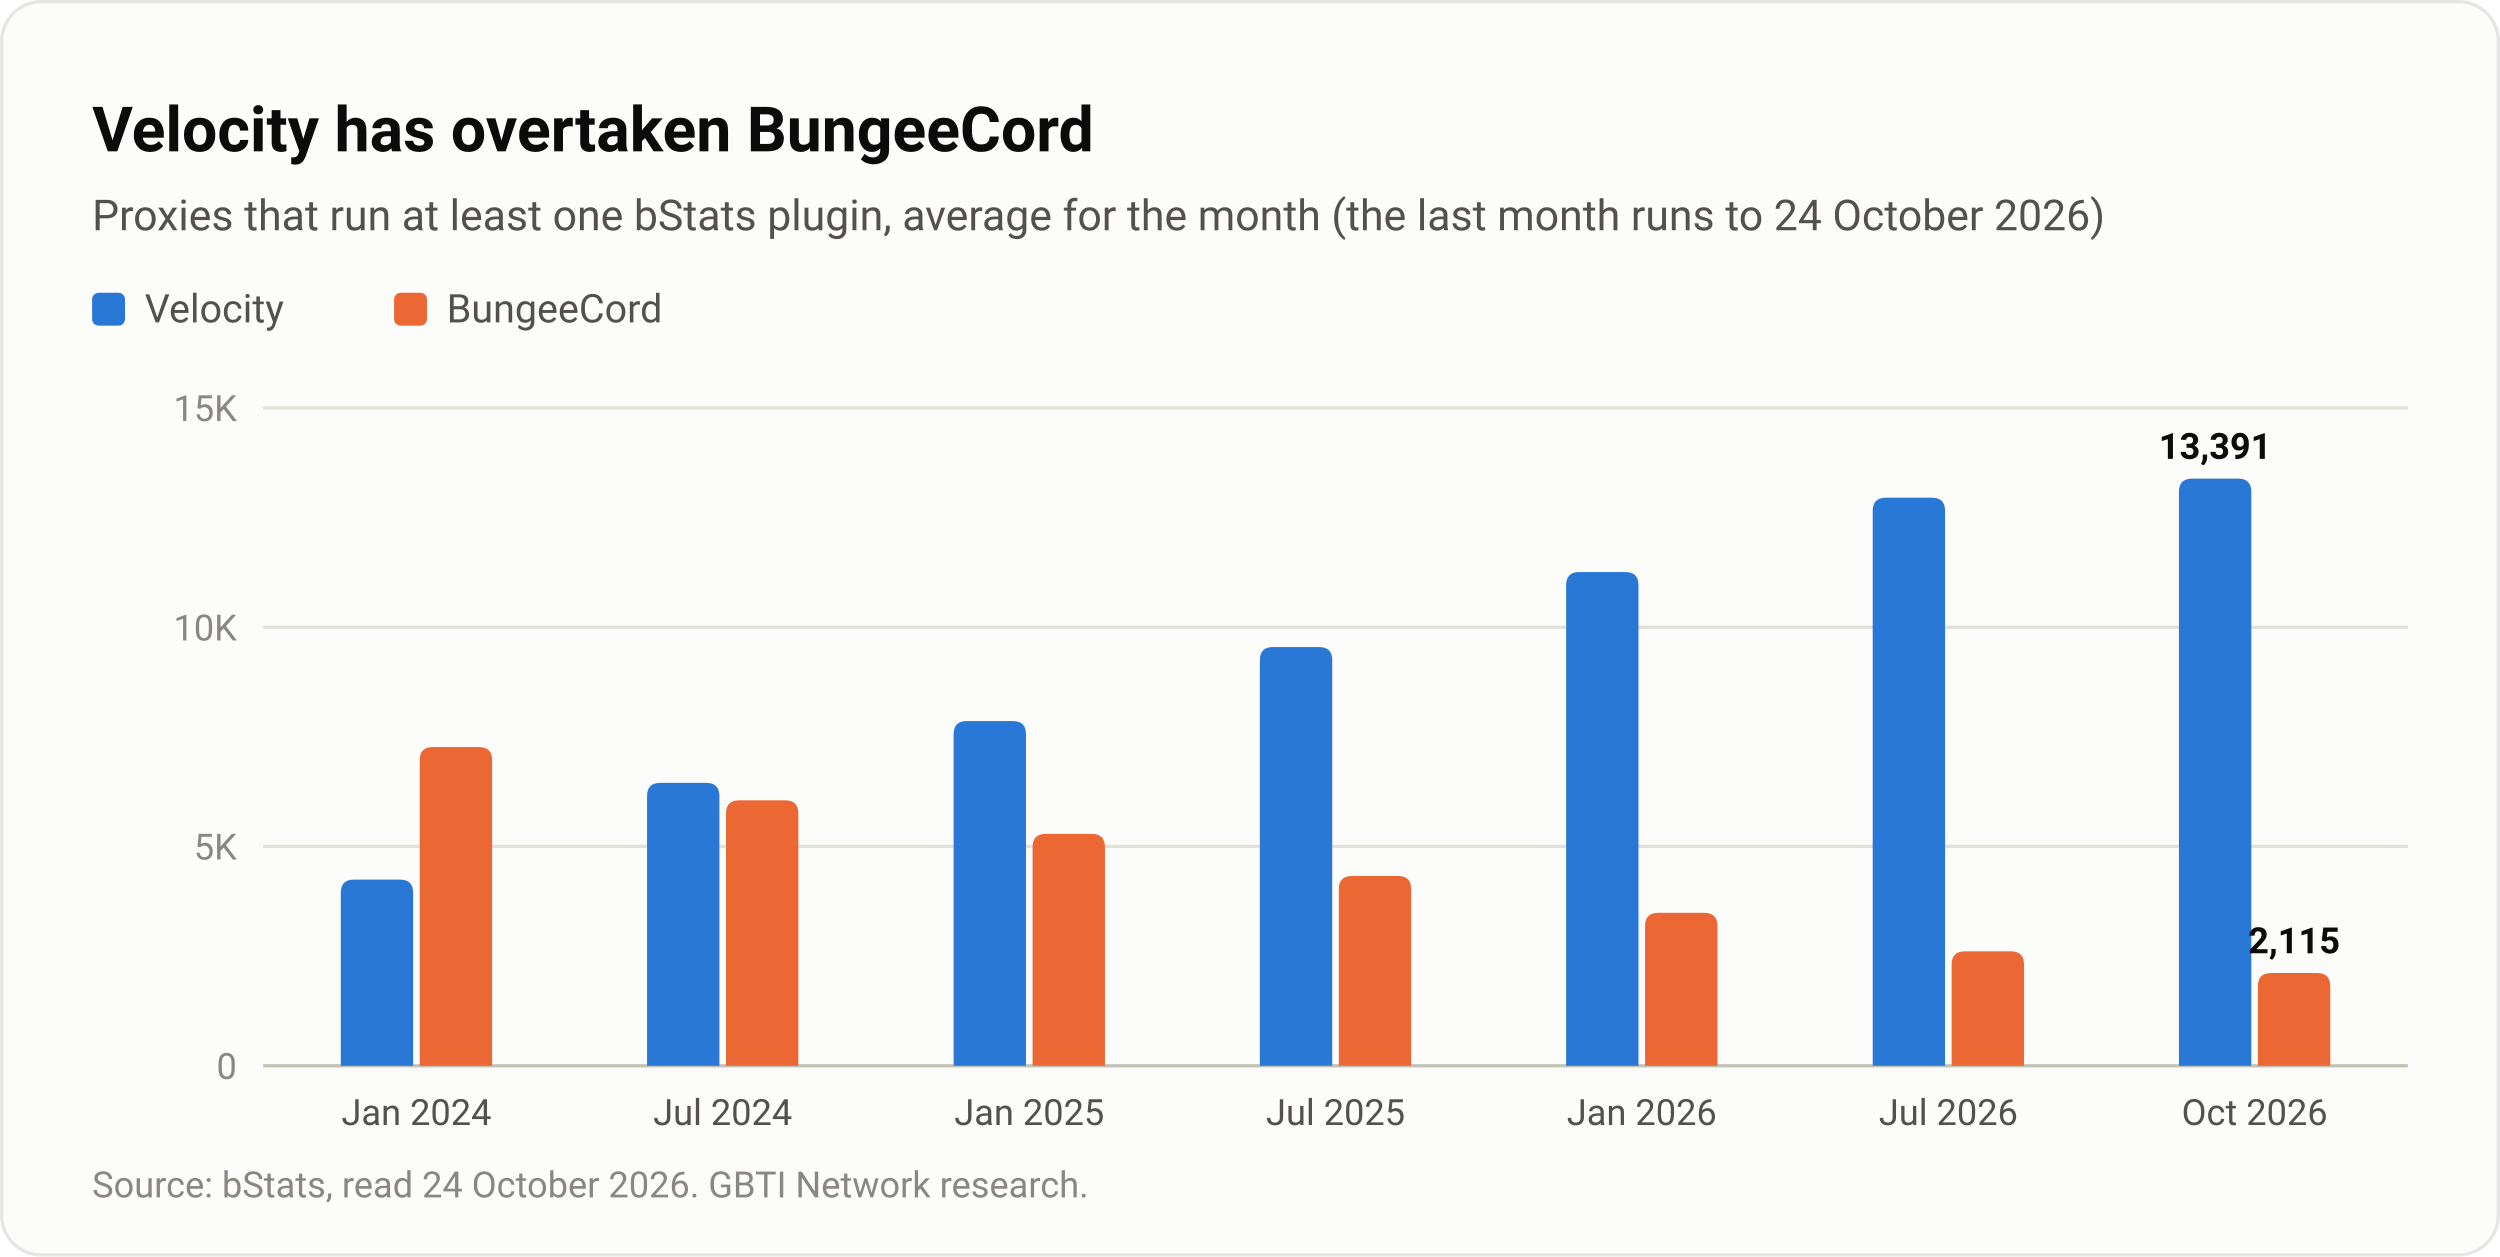
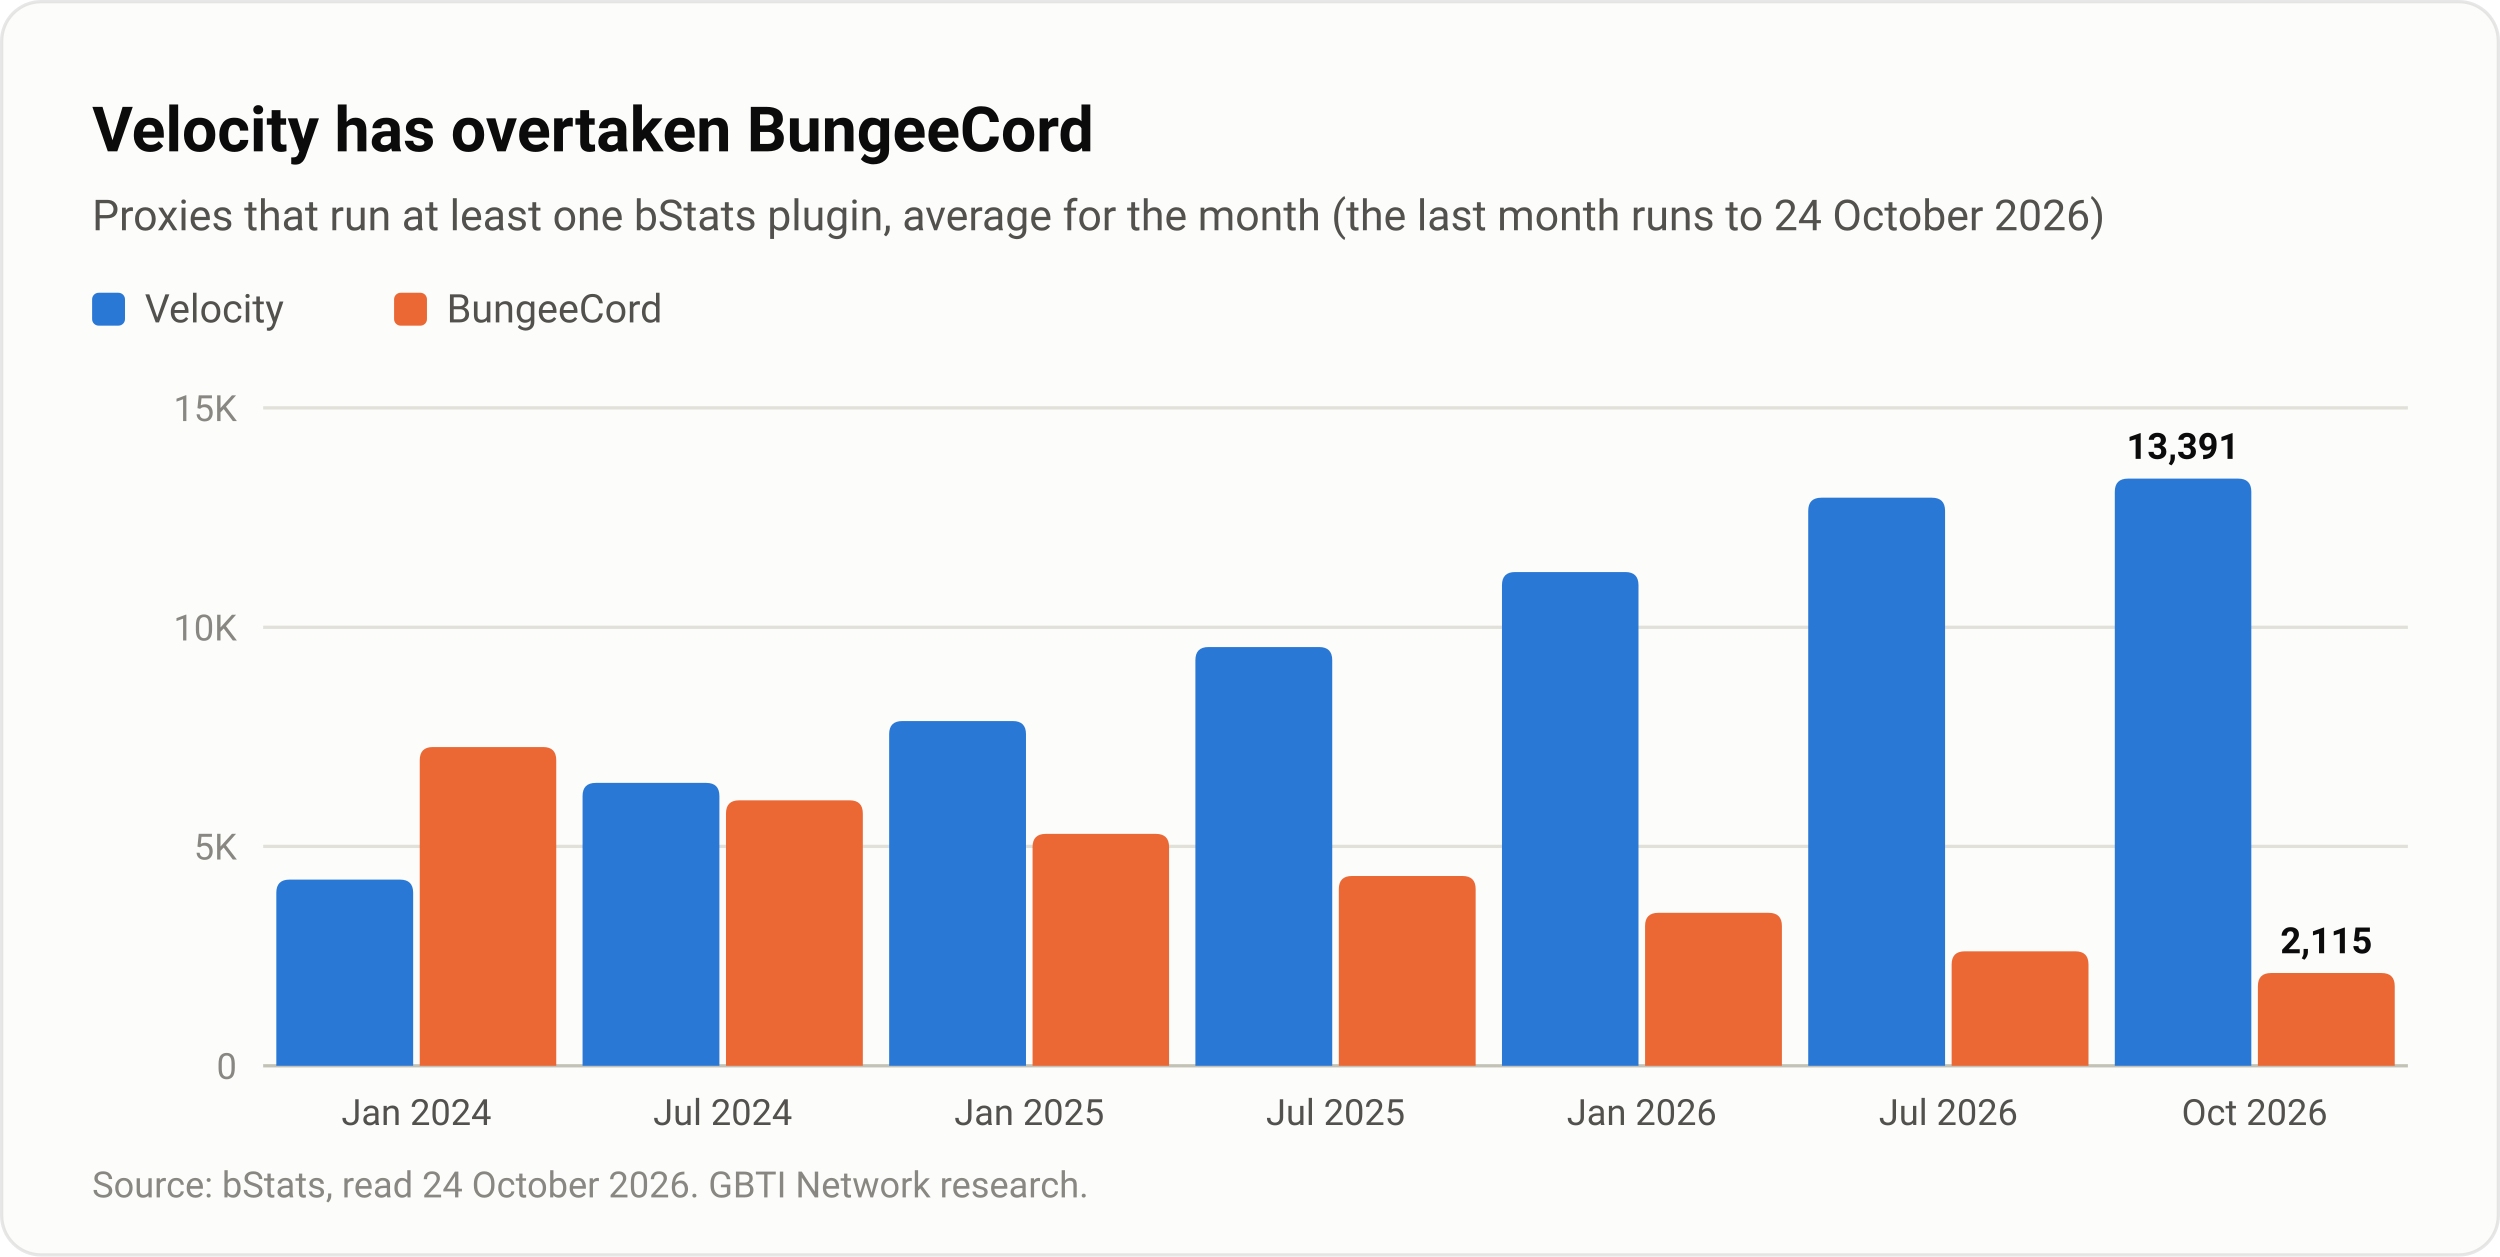
<svg xmlns="http://www.w3.org/2000/svg" width="760" height="382" viewBox="0 0 760 382" role="img" aria-label="Proxies running at least one bStats plugin, monthly average: Jan 2024: Velocity 4,246, BungeeCord 7,265; Jul 2024: Velocity 6,452, BungeeCord 6,056; Jan 2025: Velocity 7,863, BungeeCord 5,284; Jul 2025: Velocity 9,547, BungeeCord 4,327; Jan 2026: Velocity 11,258, BungeeCord 3,488; Jul 2026: Velocity 12,953, BungeeCord 2,607; Oct 2026: Velocity 13,391, BungeeCord 2,115." font-family="system-ui, -apple-system, 'Segoe UI', Roboto, Helvetica, Arial, sans-serif">
  <rect x="0.5" y="0.5" width="759" height="381" rx="12" fill="#fcfcfb" stroke="rgba(11,11,11,0.10)" />
  <text x="28.0" y="46.0" font-size="19" font-weight="650" fill="#0b0b0b" text-anchor="start">Velocity has overtaken BungeeCord</text>
  <text x="28.0" y="70.0" font-size="13" font-weight="400" fill="#52514e" text-anchor="start">Proxies that run at least one bStats plugin, average for the month (the last month runs to 24 October 2026)</text>
  <rect x="28.0" y="89" width="10" height="10" rx="2" fill="#2a78d6" />
  <text x="44.0" y="98.0" font-size="12" font-weight="400" fill="#52514e" text-anchor="start">Velocity</text>
  <rect x="119.8" y="89" width="10" height="10" rx="2" fill="#eb6834" />
  <text x="135.8" y="98.0" font-size="12" font-weight="400" fill="#52514e" text-anchor="start">BungeeCord</text>
  <line x1="80" y1="324.0" x2="732" y2="324.0" stroke="#c3c2b7" stroke-width="1" />
  <text x="72.0" y="328.0" font-size="11" font-weight="400" fill="#898781" text-anchor="end">0</text>
  <line x1="80" y1="257.3" x2="732" y2="257.3" stroke="#e1e0d9" stroke-width="1" />
  <text x="72.0" y="261.3" font-size="11" font-weight="400" fill="#898781" text-anchor="end">5K</text>
  <line x1="80" y1="190.7" x2="732" y2="190.7" stroke="#e1e0d9" stroke-width="1" />
  <text x="72.0" y="194.7" font-size="11" font-weight="400" fill="#898781" text-anchor="end">10K</text>
  <line x1="80" y1="124.0" x2="732" y2="124.0" stroke="#e1e0d9" stroke-width="1" />
  <text x="72.0" y="128.0" font-size="11" font-weight="400" fill="#898781" text-anchor="end">15K</text>
-   <path d="M103.6,324.0 V271.4 Q103.6,267.4 107.6,267.4 H121.6 Q125.6,267.4 125.6,271.4 V324.0 Z" fill="#2a78d6" />
-   <path d="M127.6,324.0 V231.1 Q127.6,227.1 131.6,227.1 H145.6 Q149.6,227.1 149.6,231.1 V324.0 Z" fill="#eb6834" />
+   <path d="M84.0,324.0 V271.4 Q84.0,267.4 88.0,267.4 H121.6 Q125.6,267.4 125.6,271.4 V324.0 Z" fill="#2a78d6" />
+   <path d="M127.6,324.0 V231.1 Q127.6,227.1 131.6,227.1 H165.1 Q169.1,227.1 169.1,231.1 V324.0 Z" fill="#eb6834" />
  <text x="126.6" y="342.0" font-size="11" font-weight="400" fill="#52514e" text-anchor="middle">Jan 2024</text>
-   <path d="M196.7,324.0 V242.0 Q196.7,238.0 200.7,238.0 H214.7 Q218.7,238.0 218.7,242.0 V324.0 Z" fill="#2a78d6" />
-   <path d="M220.7,324.0 V247.3 Q220.7,243.3 224.7,243.3 H238.7 Q242.7,243.3 242.7,247.3 V324.0 Z" fill="#eb6834" />
+   <path d="M177.1,324.0 V242.0 Q177.1,238.0 181.1,238.0 H214.7 Q218.7,238.0 218.7,242.0 V324.0 Z" fill="#2a78d6" />
+   <path d="M220.7,324.0 V247.3 Q220.7,243.3 224.7,243.3 H258.3 Q262.3,243.3 262.3,247.3 V324.0 Z" fill="#eb6834" />
  <text x="219.7" y="342.0" font-size="11" font-weight="400" fill="#52514e" text-anchor="middle">Jul 2024</text>
-   <path d="M289.9,324.0 V223.2 Q289.9,219.2 293.9,219.2 H307.9 Q311.9,219.2 311.9,223.2 V324.0 Z" fill="#2a78d6" />
-   <path d="M313.9,324.0 V257.5 Q313.9,253.5 317.9,253.5 H331.9 Q335.9,253.5 335.9,257.5 V324.0 Z" fill="#eb6834" />
+   <path d="M270.3,324.0 V223.2 Q270.3,219.2 274.3,219.2 H307.9 Q311.9,219.2 311.9,223.2 V324.0 Z" fill="#2a78d6" />
+   <path d="M313.9,324.0 V257.5 Q313.9,253.5 317.9,253.5 H351.4 Q355.4,253.5 355.4,257.5 V324.0 Z" fill="#eb6834" />
  <text x="312.9" y="342.0" font-size="11" font-weight="400" fill="#52514e" text-anchor="middle">Jan 2025</text>
-   <path d="M383.0,324.0 V200.7 Q383.0,196.7 387.0,196.7 H401.0 Q405.0,196.7 405.0,200.7 V324.0 Z" fill="#2a78d6" />
-   <path d="M407.0,324.0 V270.3 Q407.0,266.3 411.0,266.3 H425.0 Q429.0,266.3 429.0,270.3 V324.0 Z" fill="#eb6834" />
+   <path d="M363.4,324.0 V200.7 Q363.4,196.7 367.4,196.7 H401.0 Q405.0,196.7 405.0,200.7 V324.0 Z" fill="#2a78d6" />
+   <path d="M407.0,324.0 V270.3 Q407.0,266.3 411.0,266.3 H444.6 Q448.6,266.3 448.6,270.3 V324.0 Z" fill="#eb6834" />
  <text x="406.0" y="342.0" font-size="11" font-weight="400" fill="#52514e" text-anchor="middle">Jul 2025</text>
-   <path d="M476.1,324.0 V177.9 Q476.1,173.9 480.1,173.9 H494.1 Q498.1,173.9 498.1,177.9 V324.0 Z" fill="#2a78d6" />
-   <path d="M500.1,324.0 V281.5 Q500.1,277.5 504.1,277.5 H518.1 Q522.1,277.5 522.1,281.5 V324.0 Z" fill="#eb6834" />
+   <path d="M456.6,324.0 V177.9 Q456.6,173.9 460.6,173.9 H494.1 Q498.1,173.9 498.1,177.9 V324.0 Z" fill="#2a78d6" />
+   <path d="M500.1,324.0 V281.5 Q500.1,277.5 504.1,277.5 H537.7 Q541.7,277.5 541.7,281.5 V324.0 Z" fill="#eb6834" />
  <text x="499.1" y="342.0" font-size="11" font-weight="400" fill="#52514e" text-anchor="middle">Jan 2026</text>
-   <path d="M569.3,324.0 V155.3 Q569.3,151.3 573.3,151.3 H587.3 Q591.3,151.3 591.3,155.3 V324.0 Z" fill="#2a78d6" />
-   <path d="M593.3,324.0 V293.2 Q593.3,289.2 597.3,289.2 H611.3 Q615.3,289.2 615.3,293.2 V324.0 Z" fill="#eb6834" />
+   <path d="M549.7,324.0 V155.3 Q549.7,151.3 553.7,151.3 H587.3 Q591.3,151.3 591.3,155.3 V324.0 Z" fill="#2a78d6" />
+   <path d="M593.3,324.0 V293.2 Q593.3,289.2 597.3,289.2 H630.9 Q634.9,289.2 634.9,293.2 V324.0 Z" fill="#eb6834" />
  <text x="592.3" y="342.0" font-size="11" font-weight="400" fill="#52514e" text-anchor="middle">Jul 2026</text>
-   <path d="M662.4,324.0 V149.5 Q662.4,145.5 666.4,145.5 H680.4 Q684.4,145.5 684.4,149.5 V324.0 Z" fill="#2a78d6" />
-   <text x="673.4" y="139.5" font-size="11" font-weight="600" fill="#0b0b0b" text-anchor="middle">13,391</text>
-   <path d="M686.4,324.0 V299.8 Q686.4,295.8 690.4,295.8 H704.4 Q708.4,295.8 708.4,299.8 V324.0 Z" fill="#eb6834" />
-   <text x="697.4" y="289.8" font-size="11" font-weight="600" fill="#0b0b0b" text-anchor="middle">2,115</text>
+   <path d="M642.9,324.0 V149.5 Q642.9,145.5 646.9,145.5 H680.4 Q684.4,145.5 684.4,149.5 V324.0 Z" fill="#2a78d6" />
+   <text x="663.6" y="139.5" font-size="11" font-weight="600" fill="#0b0b0b" text-anchor="middle">13,391</text>
+   <path d="M686.4,324.0 V299.8 Q686.4,295.8 690.4,295.8 H724.0 Q728.0,295.8 728.0,299.8 V324.0 Z" fill="#eb6834" />
+   <text x="707.2" y="289.8" font-size="11" font-weight="600" fill="#0b0b0b" text-anchor="middle">2,115</text>
  <text x="685.4" y="342.0" font-size="11" font-weight="400" fill="#52514e" text-anchor="middle">Oct 2026</text>
  <text x="28.0" y="364.0" font-size="11" font-weight="400" fill="#898781" text-anchor="start">Source: bStats, read 24 October 2026. GBTI Network research.</text>
</svg>
